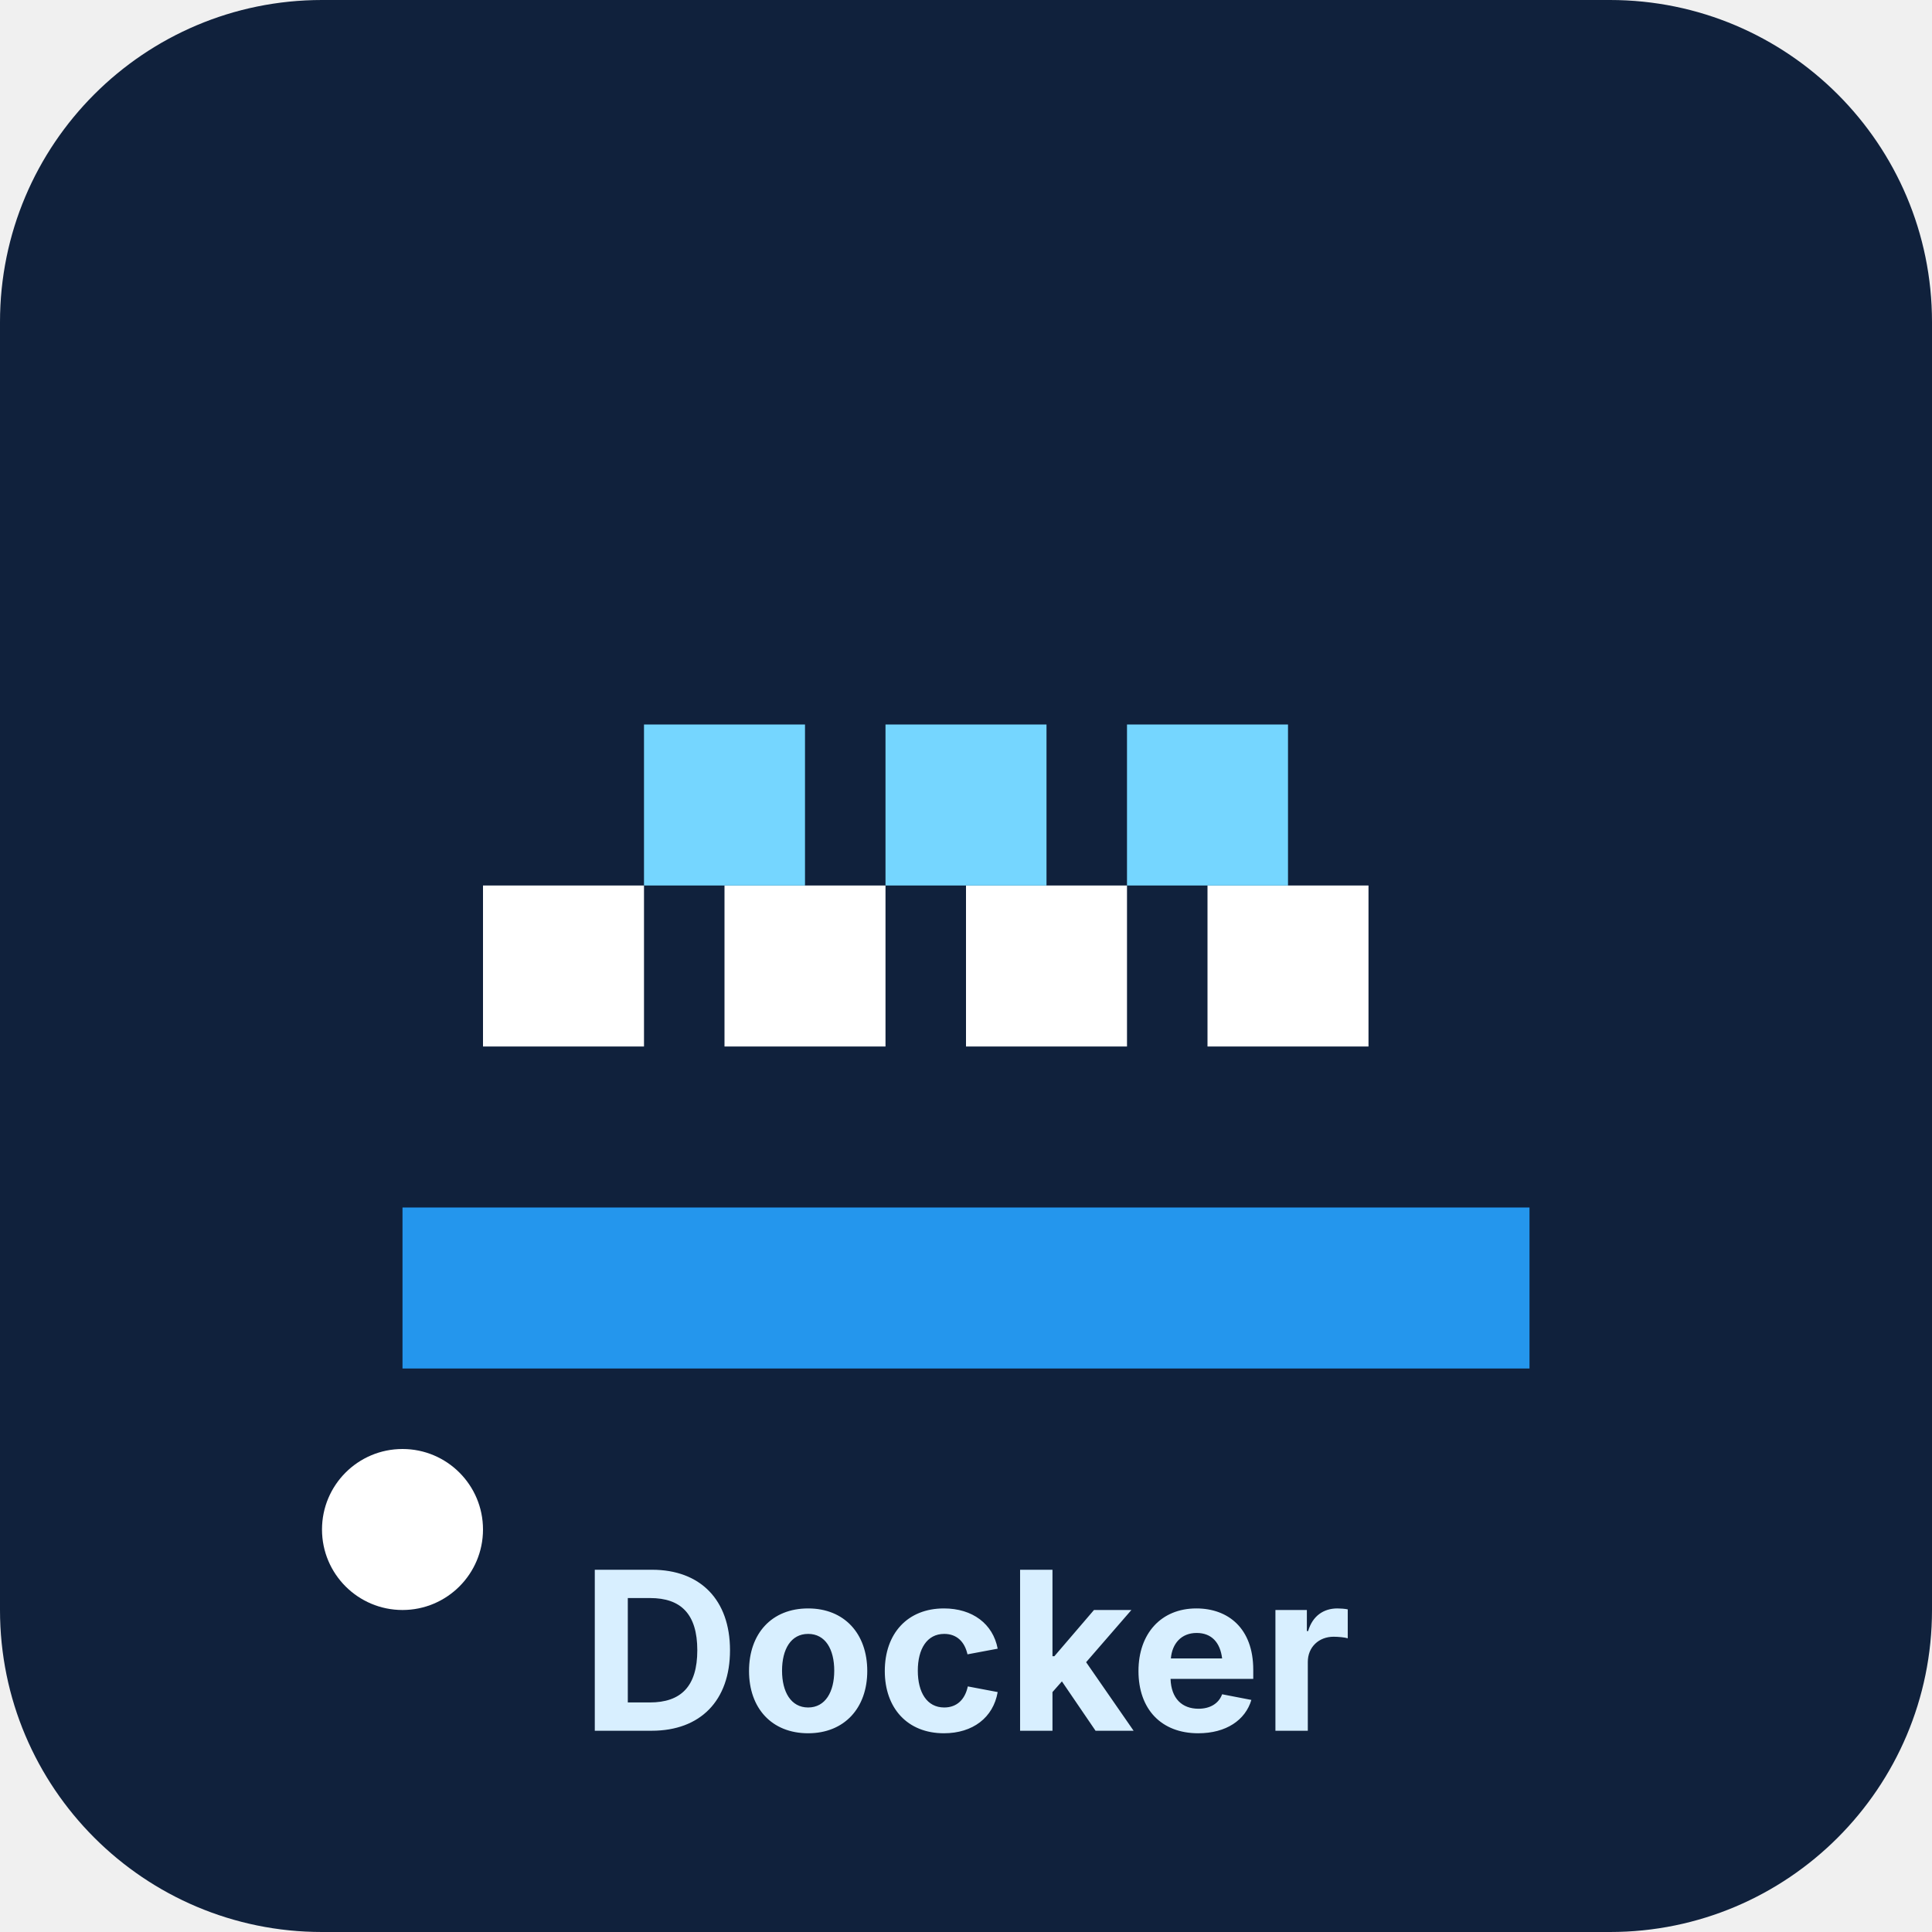
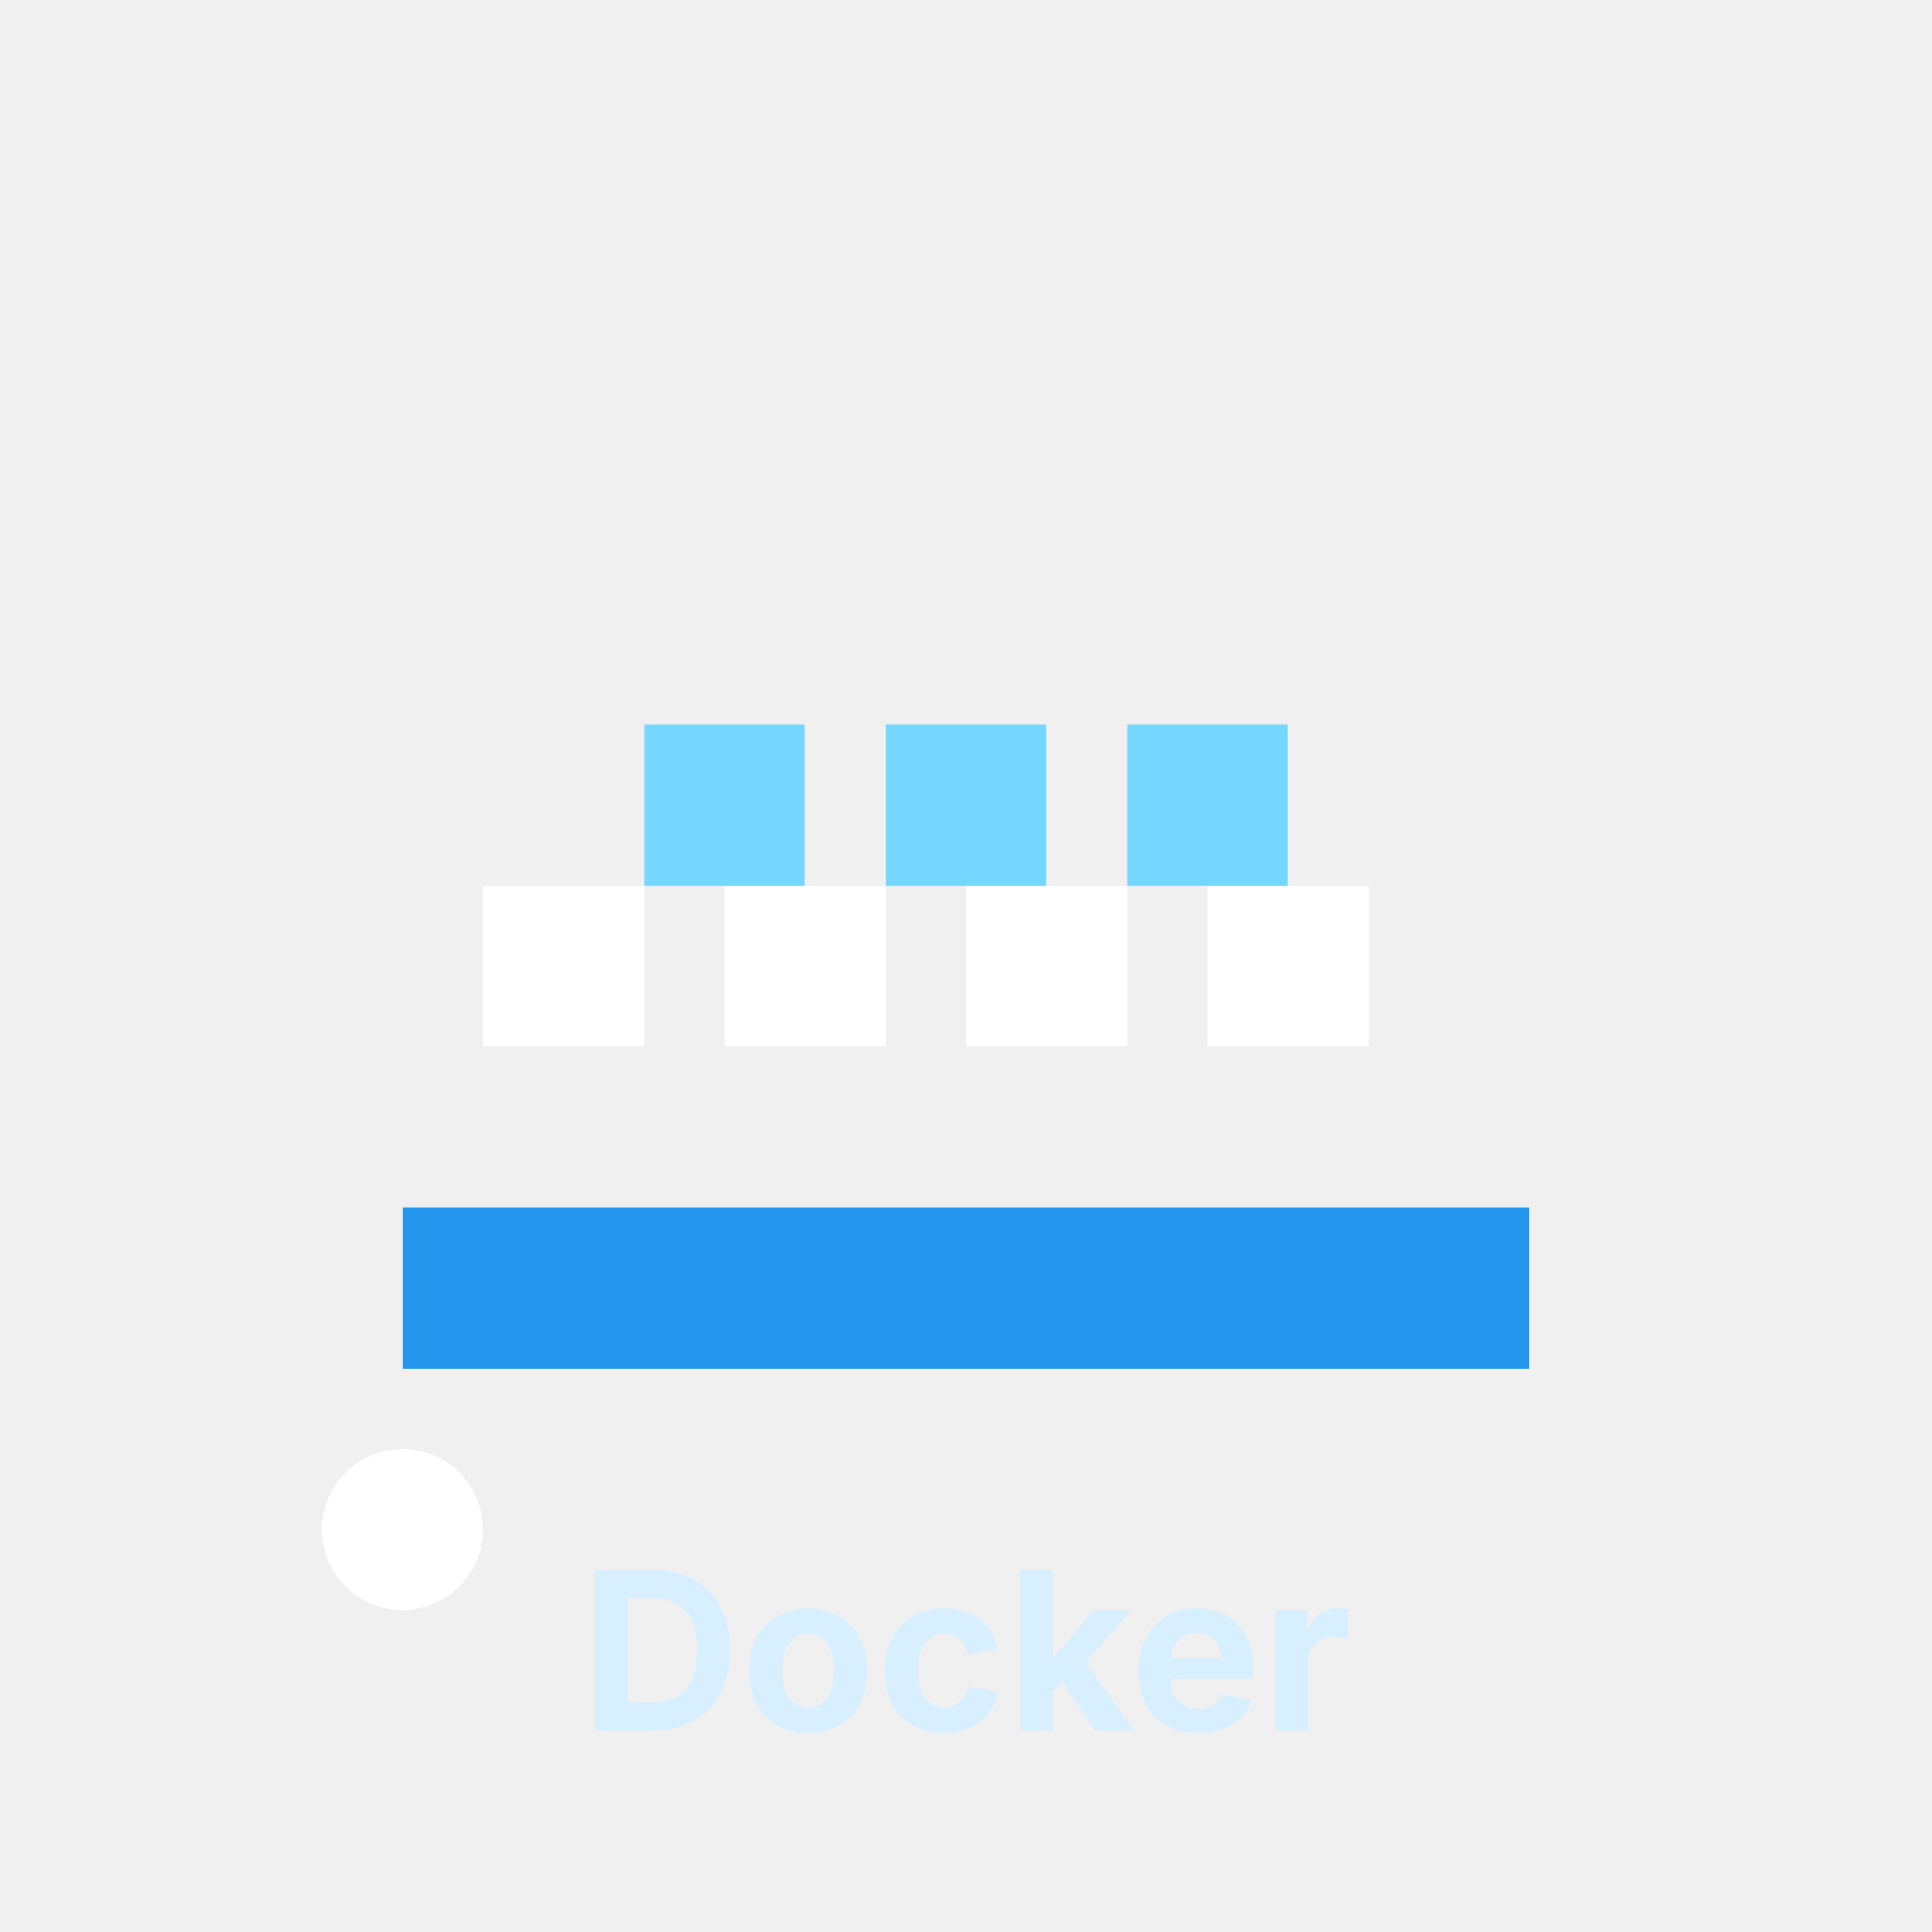
<svg xmlns="http://www.w3.org/2000/svg" width="96" height="96" viewBox="0 0 96 96">
-   <rect width="96" height="96" rx="16" fill="#10213c" />
  <path d="M20 60H76V68H20Z" fill="#2496ed" />
-   <path d="M24 44H32V52H24Z" fill="#fff" />
-   <path d="M36 44H44V52H36Z" fill="#fff" />
-   <path d="M48 44H56V52H48Z" fill="#fff" />
-   <path d="M60 44H68V52H60Z" fill="#fff" />
+   <path d="M24 44H32V52H24Z" fill="#ffffff" />
+   <path d="M36 44H44V52H36Z" fill="#ffffff" />
+   <path d="M48 44H56V52H48Z" fill="#ffffff" />
+   <path d="M60 44H68V52H60Z" fill="#ffffff" />
  <path d="M32 36H40V44H32Z" fill="#75d6ff" />
  <path d="M44 36H52V44H44Z" fill="#75d6ff" />
  <path d="M56 36H64V44H56Z" fill="#75d6ff" />
-   <circle cx="20" cy="76" r="4" fill="#fff" />
+   <circle cx="20" cy="76" r="4" fill="#ffffff" />
  <text x="48" y="86" text-anchor="middle" font-family="Inter, Arial" font-size="11" font-weight="700" fill="#d8efff">Docker</text>
</svg>
